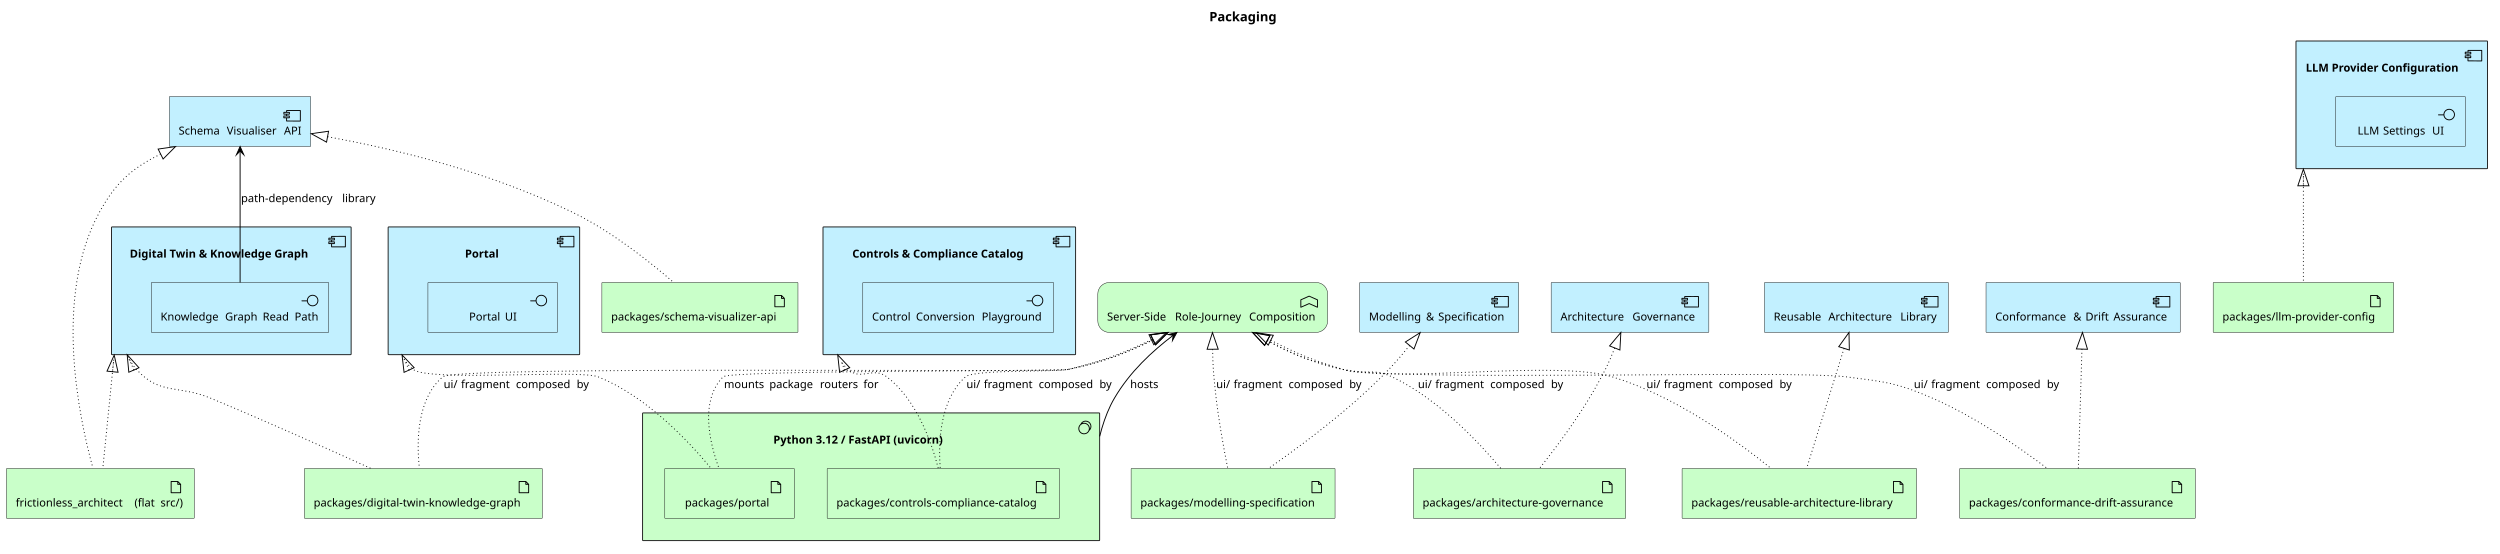
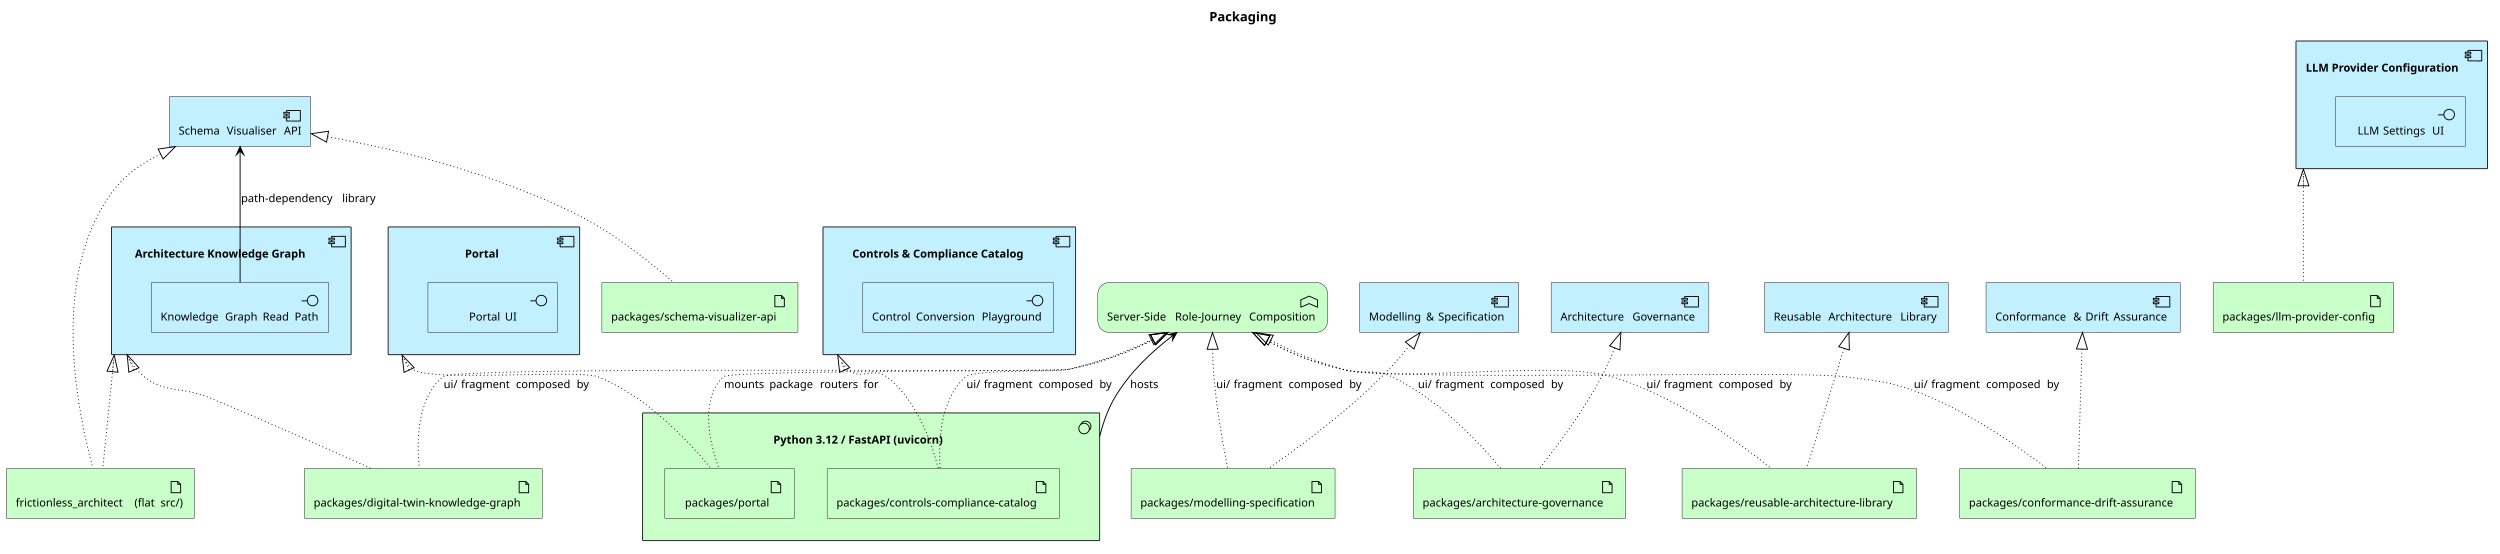
<svg xmlns="http://www.w3.org/2000/svg" version="1.1" data-diagram-type="DESCRIPTION" style="width:2702px;height:598px;background:#FFFFFF;" width="2702px" height="598px" viewBox="0 0 2702 598" zoomAndPan="magnify" preserveAspectRatio="none" contentStyleType="text/css">
  <defs />
  <g font-family="sans-serif" lengthAdjust="spacing">
    <g class="title" data-source-line="3">
      <text x="1306.963" y="22.995" fill="#000" font-size="14" textLength="81.573" font-weight="700">Packaging</text>
    </g>
    <g class="cluster" data-qualified-name="e_ide4bef3733af65a" id="ent0001" data-source-line="167">
      <rect x="889.5" y="245.297" width="273" height="138" fill="#C2F0FF" style="stroke:#181818;stroke-width:1;" rx="0.5" ry="0.5" />
      <path d="M1156.26,254.936 L1141.434,254.983 A0.5,0.5 0 0 0 1140.934,255.483 L1140.934,256.92 L1138.446,256.901 A0.5,0.5 0 0 0 1137.942,257.401 L1137.942,259.336 A0.5,0.5 0 0 0 1138.442,259.836 L1140.922,259.836 L1140.899,260.879 L1138.399,260.859 A0.5,0.5 0 0 0 1137.895,261.36 L1137.895,263.295 A0.5,0.5 0 0 0 1138.395,263.795 L1140.887,263.795 L1140.887,266.797 A0.5,0.5 0 0 0 1141.388,267.297 L1156.261,267.344 A0.5,0.5 0 0 0 1156.762,266.844 L1156.762,255.436 A0.5,0.5 0 0 0 1156.261,254.936 M1155.762,255.938 L1155.762,266.342 L1141.887,266.299 L1141.887,263.795 L1144.381,263.795 A0.5,0.5 0 0 0 1144.881,263.295 L1144.881,261.407 A0.5,0.5 0 0 0 1144.385,260.907 L1141.899,260.887 L1141.922,259.836 L1144.428,259.836 A0.5,0.5 0 0 0 1144.928,259.336 L1144.928,257.447 A0.5,0.5 0 0 0 1144.432,256.948 L1141.934,256.928 L1141.934,255.981 M1138.942,257.905 L1143.928,257.943 L1143.928,258.836 L1138.942,258.836 M1138.895,261.864 L1143.881,261.903 L1143.881,262.795 L1138.895,262.795" fill="#000" />
      <text x="921.152" y="278.436" fill="#000" font-size="12" textLength="209.695" font-weight="700" font-family="Verdana">Controls &amp; Compliance Catalog</text>
    </g>
    <g class="cluster" data-qualified-name="e_id3da203d482f955" id="ent0004" data-source-line="167">
      <rect x="120.5" y="245.297" width="259" height="138" fill="#C2F0FF" style="stroke:#181818;stroke-width:1;" rx="0.5" ry="0.5" />
      <path d="M373.26,254.936 L358.434,254.983 A0.5,0.5 0 0 0 357.934,255.483 L357.934,256.92 L355.446,256.901 A0.5,0.5 0 0 0 354.942,257.401 L354.942,259.336 A0.5,0.5 0 0 0 355.442,259.836 L357.922,259.836 L357.899,260.879 L355.399,260.859 A0.5,0.5 0 0 0 354.895,261.36 L354.895,263.295 A0.5,0.5 0 0 0 355.395,263.795 L357.887,263.795 L357.887,266.797 A0.5,0.5 0 0 0 358.388,267.297 L373.261,267.344 A0.5,0.5 0 0 0 373.762,266.844 L373.762,255.436 A0.5,0.5 0 0 0 373.261,254.936 M372.762,255.938 L372.762,266.342 L358.887,266.299 L358.887,263.795 L361.381,263.795 A0.5,0.5 0 0 0 361.881,263.295 L361.881,261.407 A0.5,0.5 0 0 0 361.385,260.907 L358.899,260.887 L358.922,259.836 L361.428,259.836 A0.5,0.5 0 0 0 361.928,259.336 L361.928,257.447 A0.5,0.5 0 0 0 361.432,256.948 L358.934,256.928 L358.934,255.981 M355.942,257.905 L360.928,257.943 L360.928,258.836 L355.942,258.836 M355.895,261.864 L360.881,261.903 L360.881,262.795 L355.895,262.795" fill="#000" />
-       <text x="140.216" y="278.436" fill="#000" font-size="12" textLength="219.568" font-weight="700" font-family="Verdana">Digital Twin &amp; Knowledge Graph</text>
+       <text x="145.803" y="278.436" fill="#000" font-size="12" textLength="208.395" font-weight="700" font-family="Verdana">Architecture Knowledge Graph</text>
    </g>
    <g class="cluster" data-qualified-name="e_id305eddd7c8dc55" id="ent0010" data-source-line="167">
      <rect x="2481.5" y="44.297" width="207" height="138" fill="#C2F0FF" style="stroke:#181818;stroke-width:1;" rx="0.5" ry="0.5" />
      <path d="M2682.26,53.936 L2667.434,53.983 A0.5,0.5 0 0 0 2666.934,54.483 L2666.934,55.92 L2664.446,55.901 A0.5,0.5 0 0 0 2663.942,56.401 L2663.942,58.336 A0.5,0.5 0 0 0 2664.442,58.836 L2666.922,58.836 L2666.899,59.879 L2664.399,59.859 A0.5,0.5 0 0 0 2663.895,60.36 L2663.895,62.295 A0.5,0.5 0 0 0 2664.395,62.795 L2666.887,62.795 L2666.887,65.797 A0.5,0.5 0 0 0 2667.388,66.297 L2682.261,66.344 A0.5,0.5 0 0 0 2682.762,65.844 L2682.762,54.436 A0.5,0.5 0 0 0 2682.261,53.936 M2681.762,54.938 L2681.762,65.342 L2667.887,65.299 L2667.887,62.795 L2670.381,62.795 A0.5,0.5 0 0 0 2670.881,62.295 L2670.881,60.407 A0.5,0.5 0 0 0 2670.385,59.907 L2667.899,59.887 L2667.922,58.836 L2670.428,58.836 A0.5,0.5 0 0 0 2670.928,58.336 L2670.928,56.447 A0.5,0.5 0 0 0 2670.432,55.948 L2667.934,55.928 L2667.934,54.981 M2664.942,56.905 L2669.928,56.943 L2669.928,57.836 L2664.942,57.836 M2664.895,60.864 L2669.881,60.903 L2669.881,61.795 L2664.895,61.795" fill="#000" />
      <text x="2492.079" y="77.436" fill="#000" font-size="12" textLength="185.842" font-weight="700" font-family="Verdana">LLM Provider Configuration</text>
    </g>
    <g class="cluster" data-qualified-name="e_id6c2233bb09755d" id="ent0012" data-source-line="167">
      <rect x="419.5" y="245.297" width="207" height="138" fill="#C2F0FF" style="stroke:#181818;stroke-width:1;" rx="0.5" ry="0.5" />
      <path d="M620.26,254.936 L605.434,254.983 A0.5,0.5 0 0 0 604.934,255.483 L604.934,256.92 L602.446,256.901 A0.5,0.5 0 0 0 601.942,257.401 L601.942,259.336 A0.5,0.5 0 0 0 602.442,259.836 L604.922,259.836 L604.899,260.879 L602.399,260.859 A0.5,0.5 0 0 0 601.895,261.36 L601.895,263.295 A0.5,0.5 0 0 0 602.395,263.795 L604.887,263.795 L604.887,266.797 A0.5,0.5 0 0 0 605.388,267.297 L620.261,267.344 A0.5,0.5 0 0 0 620.762,266.844 L620.762,255.436 A0.5,0.5 0 0 0 620.261,254.936 M619.762,255.938 L619.762,266.342 L605.887,266.299 L605.887,263.795 L608.381,263.795 A0.5,0.5 0 0 0 608.881,263.295 L608.881,261.407 A0.5,0.5 0 0 0 608.385,260.907 L605.899,260.887 L605.922,259.836 L608.428,259.836 A0.5,0.5 0 0 0 608.928,259.336 L608.928,257.447 A0.5,0.5 0 0 0 608.432,256.948 L605.934,256.928 L605.934,255.981 M602.942,257.905 L607.928,257.943 L607.928,258.836 L602.942,258.836 M602.895,261.864 L607.881,261.903 L607.881,262.795 L602.895,262.795" fill="#000" />
      <text x="502.548" y="278.436" fill="#000" font-size="12" textLength="40.904" font-weight="700" font-family="Verdana">Portal</text>
    </g>
    <g class="cluster" data-qualified-name="e_ida1d9ee28fe8258" id="ent0022" data-source-line="210">
      <rect x="694.5" y="446.297" width="494" height="138" fill="#C9FFC9" style="stroke:#181818;stroke-width:1;" rx="0.5" ry="0.5" />
      <path d="M1173.49,454.647 C1170.965,454.609 1168.671,456.106 1167.684,458.418 C1166.31,459.574 1165.444,461.313 1165.467,463.245 C1165.508,466.664 1168.32,469.416 1171.74,469.381 C1174.272,469.355 1176.44,467.808 1177.382,465.618 A0.5,0.5 0 0 0 1177.394,465.608 C1179.376,463.94 1180.115,461.212 1179.246,458.772 C1178.377,456.332 1176.08,454.686 1173.49,454.647 M1173.475,455.647 C1175.65,455.68 1177.573,457.058 1178.303,459.108 C1178.833,460.597 1178.652,462.209 1177.875,463.517 C1177.882,463.385 1177.886,463.252 1177.884,463.118 C1177.855,459.698 1175.052,456.938 1171.632,456.961 A0.5,0.5 0 0 0 1171.613,456.969 A0.5,0.5 0 0 0 1171.591,456.961 C1170.877,456.971 1170.192,457.102 1169.555,457.334 C1170.541,456.259 1171.956,455.624 1173.474,455.647 M1171.623,457.954 A0.5,0.5 0 0 0 1171.641,457.962 C1174.52,457.942 1176.86,460.248 1176.885,463.128 C1176.909,466.007 1174.608,468.352 1171.728,468.382 C1168.849,468.411 1166.501,466.113 1166.467,463.233 C1166.448,461.645 1167.137,460.217 1168.242,459.249 A0.5,0.5 0 0 0 1168.507,459.031 C1169.366,458.374 1170.438,457.978 1171.605,457.962 A0.5,0.5 0 0 0 1171.623,457.954" fill="#000" />
      <text x="835.814" y="479.436" fill="#000" font-size="12" textLength="211.371" font-weight="700" font-family="Verdana">Python 3.12 / FastAPI (uvicorn)</text>
    </g>
    <g class="entity" data-qualified-name="e_ide4bef3733af65a.e_id8b35221248445f" id="ent0002" data-source-line="173">
      <rect x="932.5" y="305.297" width="206.293" height="53.969" fill="#C2F0FF" style="stroke:#181818;stroke-width:0.5;" rx="0.5" ry="0.5" />
      <path d="M1121.288,318.627 C1117.95,318.672 1115.254,321.359 1115.166,324.668 L1109.794,324.668 A0.5,0.5 0 0 0 1109.294,325.168 A0.5,0.5 0 0 0 1109.794,325.668 L1115.22,325.668 C1115.631,328.727 1118.273,331.079 1121.436,331.047 C1124.856,331.012 1127.612,328.203 1127.583,324.783 C1127.553,321.364 1124.75,318.604 1121.331,318.627 A0.5,0.5 0 0 0 1121.319,318.638 A0.5,0.5 0 0 0 1121.288,318.627 M1121.311,319.617 A0.5,0.5 0 0 0 1121.337,319.627 C1124.216,319.607 1126.558,321.913 1126.583,324.793 C1126.607,327.673 1124.306,330.018 1121.426,330.047 C1118.547,330.076 1116.197,327.778 1116.163,324.899 C1116.128,322.019 1118.422,319.666 1121.301,319.627 A0.5,0.5 0 0 0 1121.311,319.617" fill="#000" />
      <text x="942.5" y="346.436" fill="#000" font-size="12" textLength="43.641" font-family="Verdana">Control</text>
      <text x="986.141" y="346.436" fill="#000" font-size="12" font-family="Verdana"> </text>
      <text x="989.955" y="346.436" fill="#000" font-size="12" textLength="67.277" font-family="Verdana">Conversion</text>
      <text x="1057.232" y="346.436" fill="#000" font-size="12" font-family="Verdana"> </text>
      <text x="1061.047" y="346.436" fill="#000" font-size="12" textLength="67.746" font-family="Verdana">Playground</text>
    </g>
    <g class="entity" data-qualified-name="e_id3da203d482f955.e_id0c9a1a2f155254" id="ent0005" data-source-line="173">
      <rect x="163.5" y="305.297" width="191.809" height="53.969" fill="#C2F0FF" style="stroke:#181818;stroke-width:0.5;" rx="0.5" ry="0.5" />
      <path d="M337.804,318.627 C334.465,318.672 331.77,321.359 331.682,324.668 L326.309,324.668 A0.5,0.5 0 0 0 325.809,325.168 A0.5,0.5 0 0 0 326.309,325.668 L331.736,325.668 C332.147,328.727 334.789,331.079 337.952,331.047 C341.371,331.012 344.127,328.203 344.098,324.783 C344.069,321.364 341.266,318.604 337.846,318.627 A0.5,0.5 0 0 0 337.835,318.638 A0.5,0.5 0 0 0 337.804,318.627 M337.827,319.617 A0.5,0.5 0 0 0 337.852,319.627 C340.732,319.607 343.074,321.913 343.098,324.793 C343.123,327.673 340.822,330.018 337.942,330.047 C335.062,330.076 332.713,327.778 332.678,324.899 C332.644,322.019 334.937,319.666 337.817,319.627 A0.5,0.5 0 0 0 337.827,319.617" fill="#000" />
      <text x="173.5" y="346.436" fill="#000" font-size="12" textLength="65.965" font-family="Verdana">Knowledge</text>
      <text x="239.465" y="346.436" fill="#000" font-size="12" font-family="Verdana"> </text>
      <text x="243.279" y="346.436" fill="#000" font-size="12" textLength="36.809" font-family="Verdana">Graph</text>
      <text x="280.088" y="346.436" fill="#000" font-size="12" font-family="Verdana"> </text>
      <text x="283.902" y="346.436" fill="#000" font-size="12" textLength="30.691" font-family="Verdana">Read</text>
      <text x="314.594" y="346.436" fill="#000" font-size="12" font-family="Verdana"> </text>
      <text x="318.408" y="346.436" fill="#000" font-size="12" textLength="26.9" font-family="Verdana">Path</text>
    </g>
    <g class="entity" data-qualified-name="e_id305eddd7c8dc55.e_idcefe9c2a8ca45f" id="ent0011" data-source-line="173">
      <rect x="2524.5" y="104.297" width="140" height="53.969" fill="#C2F0FF" style="stroke:#181818;stroke-width:0.5;" rx="0.5" ry="0.5" />
      <path d="M2646.995,117.627 C2643.657,117.672 2640.961,120.359 2640.873,123.668 L2635.501,123.668 A0.5,0.5 0 0 0 2635.001,124.168 A0.5,0.5 0 0 0 2635.501,124.668 L2640.927,124.668 C2641.338,127.727 2643.981,130.079 2647.143,130.047 C2650.563,130.012 2653.319,127.203 2653.29,123.783 C2653.261,120.364 2650.457,117.604 2647.038,117.627 A0.5,0.5 0 0 0 2647.026,117.638 A0.5,0.5 0 0 0 2646.995,117.627 M2647.018,118.617 A0.5,0.5 0 0 0 2647.044,118.627 C2649.923,118.607 2652.265,120.913 2652.29,123.793 C2652.314,126.673 2650.013,129.018 2647.133,129.047 C2644.254,129.076 2641.904,126.778 2641.87,123.899 C2641.835,121.019 2644.129,118.666 2647.008,118.627 A0.5,0.5 0 0 0 2647.018,118.617" fill="#000" />
      <text x="2548.053" y="145.436" fill="#000" font-size="12" textLength="23.725" font-family="Verdana">LLM</text>
      <text x="2571.777" y="145.436" fill="#000" font-size="12" font-family="Verdana"> </text>
      <text x="2575.592" y="145.436" fill="#000" font-size="12" textLength="49.219" font-family="Verdana">Settings</text>
      <text x="2624.811" y="145.436" fill="#000" font-size="12" font-family="Verdana"> </text>
      <text x="2628.625" y="145.436" fill="#000" font-size="12" textLength="12.322" font-family="Verdana">UI</text>
    </g>
    <g class="entity" data-qualified-name="e_id6c2233bb09755d.e_iddb64491a22875a" id="ent0013" data-source-line="173">
      <rect x="462.5" y="305.297" width="140" height="53.969" fill="#C2F0FF" style="stroke:#181818;stroke-width:0.5;" rx="0.5" ry="0.5" />
      <path d="M584.995,318.627 C581.657,318.672 578.961,321.359 578.873,324.668 L573.501,324.668 A0.5,0.5 0 0 0 573.001,325.168 A0.5,0.5 0 0 0 573.501,325.668 L578.927,325.668 C579.338,328.727 581.981,331.079 585.143,331.047 C588.563,331.012 591.319,328.203 591.29,324.783 C591.261,321.364 588.457,318.604 585.038,318.627 A0.5,0.5 0 0 0 585.026,318.638 A0.5,0.5 0 0 0 584.995,318.627 M585.018,319.617 A0.5,0.5 0 0 0 585.044,319.627 C587.923,319.607 590.265,321.913 590.29,324.793 C590.314,327.673 588.013,330.018 585.133,330.047 C582.254,330.076 579.904,327.778 579.87,324.899 C579.835,322.019 582.129,319.666 585.008,319.627 A0.5,0.5 0 0 0 585.018,319.617" fill="#000" />
      <text x="506.979" y="346.436" fill="#000" font-size="12" textLength="34.904" font-family="Verdana">Portal</text>
      <text x="541.884" y="346.436" fill="#000" font-size="12" font-family="Verdana"> </text>
      <text x="545.698" y="346.436" fill="#000" font-size="12" textLength="12.322" font-family="Verdana">UI</text>
    </g>
    <g class="entity" data-qualified-name="e_ida1d9ee28fe8258.e_idfcb391a9833b5b" id="ent0023" data-source-line="247">
      <rect x="894" y="506.297" width="251.094" height="53.969" fill="#C9FFC9" style="stroke:#181818;stroke-width:0.5;" rx="0.5" ry="0.5" />
      <path d="M1120.124,519.847 A0.5,0.5 0 0 0 1119.624,520.347 L1119.624,532.556 A0.5,0.5 0 0 0 1120.124,533.056 L1130.372,533.056 A0.5,0.5 0 0 0 1130.871,532.556 L1130.871,523.429 A0.5,0.5 0 0 0 1130.725,523.076 L1127.645,519.994 A0.5,0.5 0 0 0 1127.518,519.968 A0.5,0.5 0 0 0 1127.225,519.847 M1120.623,520.847 L1126.792,520.847 L1126.792,523.496 A0.5,0.5 0 0 0 1127.291,523.995 L1129.871,523.995 L1129.871,532.056 L1120.623,532.056 M1127.791,521.62 L1129.164,522.996 L1127.791,522.996" fill="#000" />
      <text x="904" y="547.436" fill="#000" font-size="12" textLength="231.094" font-family="Verdana">packages/controls-compliance-catalog</text>
    </g>
    <g class="entity" data-qualified-name="e_ida1d9ee28fe8258.e_id16c8e0db81fa5f" id="ent0024" data-source-line="247">
      <rect x="718.5" y="506.297" width="140" height="53.969" fill="#C9FFC9" style="stroke:#181818;stroke-width:0.5;" rx="0.5" ry="0.5" />
      <path d="M833.53,519.847 A0.5,0.5 0 0 0 833.03,520.347 L833.03,532.556 A0.5,0.5 0 0 0 833.53,533.056 L843.778,533.056 A0.5,0.5 0 0 0 844.278,532.556 L844.278,523.429 A0.5,0.5 0 0 0 844.131,523.076 L841.052,519.994 A0.5,0.5 0 0 0 840.924,519.968 A0.5,0.5 0 0 0 840.631,519.847 M834.03,520.847 L840.198,520.847 L840.198,523.496 A0.5,0.5 0 0 0 840.698,523.995 L843.278,523.995 L843.278,532.056 L834.03,532.056 M841.198,521.62 L842.571,522.996 L841.198,522.996" fill="#000" />
      <text x="740.274" y="547.436" fill="#000" font-size="12" textLength="96.451" font-family="Verdana">packages/portal</text>
    </g>
    <g class="entity" data-qualified-name="e_id3b0beba52b5a5c" id="ent0003" data-source-line="167">
      <rect x="1907" y="305.297" width="198.846" height="53.969" fill="#C2F0FF" style="stroke:#181818;stroke-width:0.5;" rx="0.5" ry="0.5" />
      <path d="M2094.606,319.936 L2079.78,319.983 A0.5,0.5 0 0 0 2079.28,320.483 L2079.28,321.92 L2076.792,321.901 A0.5,0.5 0 0 0 2076.287,322.401 L2076.287,324.336 A0.5,0.5 0 0 0 2076.788,324.836 L2079.268,324.836 L2079.244,325.879 L2076.745,325.859 A0.5,0.5 0 0 0 2076.241,326.36 L2076.241,328.295 A0.5,0.5 0 0 0 2076.741,328.795 L2079.233,328.795 L2079.233,331.797 A0.5,0.5 0 0 0 2079.733,332.297 L2094.606,332.344 A0.5,0.5 0 0 0 2095.108,331.844 L2095.108,320.436 A0.5,0.5 0 0 0 2094.606,319.936 M2094.108,320.938 L2094.108,331.342 L2080.233,331.299 L2080.233,328.795 L2082.727,328.795 A0.5,0.5 0 0 0 2083.227,328.295 L2083.227,326.407 A0.5,0.5 0 0 0 2082.731,325.907 L2080.244,325.887 L2080.268,324.836 L2082.773,324.836 A0.5,0.5 0 0 0 2083.274,324.336 L2083.274,322.447 A0.5,0.5 0 0 0 2082.778,321.948 L2080.28,321.928 L2080.28,320.981 M2077.288,322.905 L2082.274,322.943 L2082.274,323.836 L2077.288,323.836 M2077.241,326.864 L2082.227,326.903 L2082.227,327.795 L2077.241,327.795" fill="#000" />
      <text x="1917" y="346.436" fill="#000" font-size="12" textLength="55.266" font-family="Verdana">Reusable</text>
      <text x="1972.266" y="346.436" fill="#000" font-size="12" font-family="Verdana"> </text>
      <text x="1976.08" y="346.436" fill="#000" font-size="12" textLength="73.992" font-family="Verdana">Architecture</text>
      <text x="2050.072" y="346.436" fill="#000" font-size="12" font-family="Verdana"> </text>
      <text x="2053.887" y="346.436" fill="#000" font-size="12" textLength="41.959" font-family="Verdana">Library</text>
    </g>
    <g class="entity" data-qualified-name="e_id0d5bd02b5ffe5e" id="ent0006" data-source-line="167">
      <rect x="1676.5" y="305.297" width="170.41" height="53.969" fill="#C2F0FF" style="stroke:#181818;stroke-width:0.5;" rx="0.5" ry="0.5" />
      <path d="M1835.67,319.936 L1820.844,319.983 A0.5,0.5 0 0 0 1820.344,320.483 L1820.344,321.92 L1817.856,321.901 A0.5,0.5 0 0 0 1817.352,322.401 L1817.352,324.336 A0.5,0.5 0 0 0 1817.852,324.836 L1820.333,324.836 L1820.309,325.879 L1817.809,325.859 A0.5,0.5 0 0 0 1817.305,326.36 L1817.305,328.295 A0.5,0.5 0 0 0 1817.805,328.795 L1820.297,328.795 L1820.297,331.797 A0.5,0.5 0 0 0 1820.798,332.297 L1835.671,332.344 A0.5,0.5 0 0 0 1836.173,331.844 L1836.173,320.436 A0.5,0.5 0 0 0 1835.671,319.936 M1835.172,320.938 L1835.172,331.342 L1821.297,331.299 L1821.297,328.795 L1823.791,328.795 A0.5,0.5 0 0 0 1824.291,328.295 L1824.291,326.407 A0.5,0.5 0 0 0 1823.795,325.907 L1821.309,325.887 L1821.333,324.836 L1823.838,324.836 A0.5,0.5 0 0 0 1824.338,324.336 L1824.338,322.447 A0.5,0.5 0 0 0 1823.842,321.948 L1821.344,321.928 L1821.344,320.981 M1818.352,322.905 L1823.338,322.943 L1823.338,323.836 L1818.352,323.836 M1818.305,326.864 L1823.291,326.903 L1823.291,327.795 L1818.305,327.795" fill="#000" />
      <text x="1686.5" y="346.436" fill="#000" font-size="12" textLength="73.992" font-family="Verdana">Architecture</text>
      <text x="1760.492" y="346.436" fill="#000" font-size="12" font-family="Verdana"> </text>
      <text x="1764.307" y="346.436" fill="#000" font-size="12" textLength="72.604" font-family="Verdana">Governance</text>
    </g>
    <g class="entity" data-qualified-name="e_id492c882252a953" id="ent0007" data-source-line="167">
      <rect x="2146.5" y="305.297" width="209.885" height="53.969" fill="#C2F0FF" style="stroke:#181818;stroke-width:0.5;" rx="0.5" ry="0.5" />
      <path d="M2345.145,319.936 L2330.319,319.983 A0.5,0.5 0 0 0 2329.819,320.483 L2329.819,321.92 L2327.331,321.901 A0.5,0.5 0 0 0 2326.826,322.401 L2326.826,324.336 A0.5,0.5 0 0 0 2327.327,324.836 L2329.807,324.836 L2329.783,325.879 L2327.284,325.859 A0.5,0.5 0 0 0 2326.78,326.36 L2326.78,328.295 A0.5,0.5 0 0 0 2327.28,328.795 L2329.772,328.795 L2329.772,331.797 A0.5,0.5 0 0 0 2330.272,332.297 L2345.145,332.344 A0.5,0.5 0 0 0 2345.647,331.844 L2345.647,320.436 A0.5,0.5 0 0 0 2345.145,319.936 M2344.647,320.938 L2344.647,331.342 L2330.772,331.299 L2330.772,328.795 L2333.266,328.795 A0.5,0.5 0 0 0 2333.766,328.295 L2333.766,326.407 A0.5,0.5 0 0 0 2333.27,325.907 L2330.783,325.887 L2330.807,324.836 L2333.313,324.836 A0.5,0.5 0 0 0 2333.813,324.336 L2333.813,322.447 A0.5,0.5 0 0 0 2333.317,321.948 L2330.819,321.928 L2330.819,320.981 M2327.827,322.905 L2332.813,322.943 L2332.813,323.836 L2327.827,323.836 M2327.78,326.864 L2332.766,326.903 L2332.766,327.795 L2327.78,327.795" fill="#000" />
      <text x="2156.5" y="346.436" fill="#000" font-size="12" textLength="80.455" font-family="Verdana">Conformance</text>
      <text x="2236.955" y="346.436" fill="#000" font-size="12" font-family="Verdana"> </text>
      <text x="2240.77" y="346.436" fill="#000" font-size="12" font-family="Verdana">&amp;</text>
      <text x="2250.127" y="346.436" fill="#000" font-size="12" font-family="Verdana"> </text>
      <text x="2253.941" y="346.436" fill="#000" font-size="12" textLength="26.438" font-family="Verdana">Drift</text>
      <text x="2280.379" y="346.436" fill="#000" font-size="12" font-family="Verdana"> </text>
      <text x="2284.193" y="346.436" fill="#000" font-size="12" textLength="62.191" font-family="Verdana">Assurance</text>
    </g>
    <g class="entity" data-qualified-name="e_id82f04fecbdd85e" id="ent0008" data-source-line="167">
      <rect x="1469.5" y="305.297" width="171.951" height="53.969" fill="#C2F0FF" style="stroke:#181818;stroke-width:0.5;" rx="0.5" ry="0.5" />
      <path d="M1630.211,319.936 L1615.385,319.983 A0.5,0.5 0 0 0 1614.885,320.483 L1614.885,321.92 L1612.397,321.901 A0.5,0.5 0 0 0 1611.893,322.401 L1611.893,324.336 A0.5,0.5 0 0 0 1612.393,324.836 L1614.874,324.836 L1614.85,325.879 L1612.35,325.859 A0.5,0.5 0 0 0 1611.846,326.36 L1611.846,328.295 A0.5,0.5 0 0 0 1612.346,328.795 L1614.838,328.795 L1614.838,331.797 A0.5,0.5 0 0 0 1615.339,332.297 L1630.212,332.344 A0.5,0.5 0 0 0 1630.714,331.844 L1630.714,320.436 A0.5,0.5 0 0 0 1630.212,319.936 M1629.713,320.938 L1629.713,331.342 L1615.838,331.299 L1615.838,328.795 L1618.332,328.795 A0.5,0.5 0 0 0 1618.832,328.295 L1618.832,326.407 A0.5,0.5 0 0 0 1618.336,325.907 L1615.85,325.887 L1615.874,324.836 L1618.379,324.836 A0.5,0.5 0 0 0 1618.879,324.336 L1618.879,322.447 A0.5,0.5 0 0 0 1618.383,321.948 L1615.885,321.928 L1615.885,320.981 M1612.893,322.905 L1617.879,322.943 L1617.879,323.836 L1612.893,323.836 M1612.846,326.864 L1617.832,326.903 L1617.832,327.795 L1612.846,327.795" fill="#000" />
      <text x="1479.5" y="346.436" fill="#000" font-size="12" textLength="57.92" font-family="Verdana">Modelling</text>
      <text x="1537.42" y="346.436" fill="#000" font-size="12" font-family="Verdana"> </text>
      <text x="1541.234" y="346.436" fill="#000" font-size="12" font-family="Verdana">&amp;</text>
      <text x="1550.592" y="346.436" fill="#000" font-size="12" font-family="Verdana"> </text>
      <text x="1554.406" y="346.436" fill="#000" font-size="12" textLength="77.045" font-family="Verdana">Specification</text>
    </g>
    <g class="entity" data-qualified-name="e_idd18b3d46fade58" id="ent0009" data-source-line="167">
      <rect x="183" y="104.297" width="152.85" height="53.969" fill="#C2F0FF" style="stroke:#181818;stroke-width:0.5;" rx="0.5" ry="0.5" />
      <path d="M324.61,118.936 L309.784,118.983 A0.5,0.5 0 0 0 309.284,119.483 L309.284,120.92 L306.796,120.901 A0.5,0.5 0 0 0 306.291,121.401 L306.291,123.336 A0.5,0.5 0 0 0 306.792,123.836 L309.272,123.836 L309.248,124.879 L306.749,124.859 A0.5,0.5 0 0 0 306.245,125.36 L306.245,127.295 A0.5,0.5 0 0 0 306.745,127.795 L309.237,127.795 L309.237,130.797 A0.5,0.5 0 0 0 309.737,131.297 L324.61,131.344 A0.5,0.5 0 0 0 325.112,130.844 L325.112,119.436 A0.5,0.5 0 0 0 324.61,118.936 M324.111,119.938 L324.111,130.342 L310.236,130.299 L310.236,127.795 L312.731,127.795 A0.5,0.5 0 0 0 313.231,127.295 L313.231,125.407 A0.5,0.5 0 0 0 312.734,124.907 L310.248,124.887 L310.272,123.836 L312.777,123.836 A0.5,0.5 0 0 0 313.278,123.336 L313.278,121.447 A0.5,0.5 0 0 0 312.781,120.948 L310.283,120.928 L310.283,119.981 M307.291,121.905 L312.278,121.943 L312.278,122.836 L307.291,122.836 M307.244,125.864 L312.231,125.903 L312.231,126.795 L307.244,126.795" fill="#000" />
      <text x="193" y="145.436" fill="#000" font-size="12" textLength="48.246" font-family="Verdana">Schema</text>
      <text x="241.246" y="145.436" fill="#000" font-size="12" font-family="Verdana"> </text>
      <text x="245.061" y="145.436" fill="#000" font-size="12" textLength="57.99" font-family="Verdana">Visualiser</text>
      <text x="303.051" y="145.436" fill="#000" font-size="12" font-family="Verdana"> </text>
      <text x="306.865" y="145.436" fill="#000" font-size="12" textLength="18.984" font-family="Verdana">API</text>
    </g>
    <g class="entity" data-qualified-name="e_id9b247a70d9f258" id="ent0014" data-source-line="247">
      <rect x="7" y="506.297" width="202.947" height="53.969" fill="#C9FFC9" style="stroke:#181818;stroke-width:0.5;" rx="0.5" ry="0.5" />
      <path d="M184.977,519.847 A0.5,0.5 0 0 0 184.477,520.347 L184.477,532.556 A0.5,0.5 0 0 0 184.977,533.056 L195.225,533.056 A0.5,0.5 0 0 0 195.725,532.556 L195.725,523.429 A0.5,0.5 0 0 0 195.579,523.076 L192.499,519.994 A0.5,0.5 0 0 0 192.372,519.968 A0.5,0.5 0 0 0 192.079,519.847 M185.477,520.847 L191.645,520.847 L191.645,523.496 A0.5,0.5 0 0 0 192.145,523.995 L194.725,523.995 L194.725,532.056 L185.477,532.056 M192.645,521.62 L194.018,522.996 L192.645,522.996" fill="#000" />
      <text x="17" y="547.436" fill="#000" font-size="12" textLength="124.512" font-family="Verdana">frictionless_architect</text>
      <text x="141.512" y="547.436" fill="#000" font-size="12" font-family="Verdana"> </text>
      <text x="145.326" y="547.436" fill="#000" font-size="12" textLength="24.299" font-family="Verdana">(flat</text>
      <text x="169.625" y="547.436" fill="#000" font-size="12" font-family="Verdana"> </text>
      <text x="173.439" y="547.436" fill="#000" font-size="12" textLength="26.508" font-family="Verdana">src/)</text>
    </g>
    <g class="entity" data-qualified-name="e_id11f06faa9d2d5d" id="ent0015" data-source-line="247">
      <rect x="650.5" y="305.297" width="211.941" height="53.969" fill="#C9FFC9" style="stroke:#181818;stroke-width:0.5;" rx="0.5" ry="0.5" />
      <path d="M837.471,318.847 A0.5,0.5 0 0 0 836.971,319.347 L836.971,331.556 A0.5,0.5 0 0 0 837.471,332.056 L847.719,332.056 A0.5,0.5 0 0 0 848.219,331.556 L848.219,322.429 A0.5,0.5 0 0 0 848.073,322.076 L844.993,318.994 A0.5,0.5 0 0 0 844.866,318.968 A0.5,0.5 0 0 0 844.573,318.847 M837.971,319.847 L844.139,319.847 L844.139,322.496 A0.5,0.5 0 0 0 844.639,322.995 L847.219,322.995 L847.219,331.056 L837.971,331.056 M845.139,320.62 L846.512,321.996 L845.139,321.996" fill="#000" />
      <text x="660.5" y="346.436" fill="#000" font-size="12" textLength="191.941" font-family="Verdana">packages/schema-visualizer-api</text>
    </g>
    <g class="entity" data-qualified-name="e_id69891242354858" id="ent0016" data-source-line="247">
      <rect x="329" y="506.297" width="257.082" height="53.969" fill="#C9FFC9" style="stroke:#181818;stroke-width:0.5;" rx="0.5" ry="0.5" />
      <path d="M561.112,519.847 A0.5,0.5 0 0 0 560.612,520.347 L560.612,532.556 A0.5,0.5 0 0 0 561.112,533.056 L571.36,533.056 A0.5,0.5 0 0 0 571.86,532.556 L571.86,523.429 A0.5,0.5 0 0 0 571.713,523.076 L568.634,519.994 A0.5,0.5 0 0 0 568.506,519.968 A0.5,0.5 0 0 0 568.213,519.847 M561.612,520.847 L567.78,520.847 L567.78,523.496 A0.5,0.5 0 0 0 568.28,523.995 L570.86,523.995 L570.86,532.056 L561.612,532.056 M568.78,521.62 L570.153,522.996 L568.78,522.996" fill="#000" />
      <text x="339" y="547.436" fill="#000" font-size="12" textLength="237.082" font-family="Verdana">packages/digital-twin-knowledge-graph</text>
    </g>
    <g class="entity" data-qualified-name="e_id3ac7123fc98d52" id="ent0017" data-source-line="247">
      <rect x="1818" y="506.297" width="253.432" height="53.969" fill="#C9FFC9" style="stroke:#181818;stroke-width:0.5;" rx="0.5" ry="0.5" />
      <path d="M2046.462,519.847 A0.5,0.5 0 0 0 2045.961,520.347 L2045.961,532.556 A0.5,0.5 0 0 0 2046.462,533.056 L2056.71,533.056 A0.5,0.5 0 0 0 2057.209,532.556 L2057.209,523.429 A0.5,0.5 0 0 0 2057.063,523.076 L2053.983,519.994 A0.5,0.5 0 0 0 2053.856,519.968 A0.5,0.5 0 0 0 2053.563,519.847 M2046.961,520.847 L2053.129,520.847 L2053.129,523.496 A0.5,0.5 0 0 0 2053.629,523.995 L2056.209,523.995 L2056.209,532.056 L2046.961,532.056 M2054.129,521.62 L2055.502,522.996 L2054.129,522.996" fill="#000" />
      <text x="1828" y="547.436" fill="#000" font-size="12" textLength="233.432" font-family="Verdana">packages/reusable-architecture-library</text>
    </g>
    <g class="entity" data-qualified-name="e_id880eb98a22b15c" id="ent0018" data-source-line="247">
      <rect x="1527.5" y="506.297" width="229.555" height="53.969" fill="#C9FFC9" style="stroke:#181818;stroke-width:0.5;" rx="0.5" ry="0.5" />
      <path d="M1732.085,519.847 A0.5,0.5 0 0 0 1731.584,520.347 L1731.584,532.556 A0.5,0.5 0 0 0 1732.085,533.056 L1742.333,533.056 A0.5,0.5 0 0 0 1742.832,532.556 L1742.832,523.429 A0.5,0.5 0 0 0 1742.686,523.076 L1739.606,519.994 A0.5,0.5 0 0 0 1739.479,519.968 A0.5,0.5 0 0 0 1739.186,519.847 M1732.584,520.847 L1738.752,520.847 L1738.752,523.496 A0.5,0.5 0 0 0 1739.252,523.995 L1741.832,523.995 L1741.832,532.056 L1732.584,532.056 M1739.752,521.62 L1741.125,522.996 L1739.752,522.996" fill="#000" />
      <text x="1537.5" y="547.436" fill="#000" font-size="12" textLength="209.555" font-family="Verdana">packages/architecture-governance</text>
    </g>
    <g class="entity" data-qualified-name="e_idb422fae52e4652" id="ent0019" data-source-line="247">
      <rect x="2118" y="506.297" width="254.65" height="53.969" fill="#C9FFC9" style="stroke:#181818;stroke-width:0.5;" rx="0.5" ry="0.5" />
      <path d="M2347.68,519.847 A0.5,0.5 0 0 0 2347.18,520.347 L2347.18,532.556 A0.5,0.5 0 0 0 2347.68,533.056 L2357.928,533.056 A0.5,0.5 0 0 0 2358.428,532.556 L2358.428,523.429 A0.5,0.5 0 0 0 2358.282,523.076 L2355.202,519.994 A0.5,0.5 0 0 0 2355.075,519.968 A0.5,0.5 0 0 0 2354.782,519.847 M2348.18,520.847 L2354.348,520.847 L2354.348,523.496 A0.5,0.5 0 0 0 2354.848,523.995 L2357.428,523.995 L2357.428,532.056 L2348.18,532.056 M2355.348,521.62 L2356.721,522.996 L2355.348,522.996" fill="#000" />
      <text x="2128" y="547.436" fill="#000" font-size="12" textLength="234.65" font-family="Verdana">packages/conformance-drift-assurance</text>
    </g>
    <g class="entity" data-qualified-name="e_id42d611ba8e6759" id="ent0020" data-source-line="247">
      <rect x="1222.5" y="506.297" width="220.432" height="53.969" fill="#C9FFC9" style="stroke:#181818;stroke-width:0.5;" rx="0.5" ry="0.5" />
      <path d="M1417.962,519.847 A0.5,0.5 0 0 0 1417.461,520.347 L1417.461,532.556 A0.5,0.5 0 0 0 1417.962,533.056 L1428.21,533.056 A0.5,0.5 0 0 0 1428.709,532.556 L1428.709,523.429 A0.5,0.5 0 0 0 1428.563,523.076 L1425.483,519.994 A0.5,0.5 0 0 0 1425.356,519.968 A0.5,0.5 0 0 0 1425.063,519.847 M1418.461,520.847 L1424.629,520.847 L1424.629,523.496 A0.5,0.5 0 0 0 1425.129,523.995 L1427.709,523.995 L1427.709,532.056 L1418.461,532.056 M1425.629,521.62 L1427.002,522.996 L1425.629,522.996" fill="#000" />
      <text x="1232.5" y="547.436" fill="#000" font-size="12" textLength="200.432" font-family="Verdana">packages/modelling-specification</text>
    </g>
    <g class="entity" data-qualified-name="e_id2b059f9c51b053" id="ent0021" data-source-line="247">
      <rect x="2392" y="305.297" width="195.166" height="53.969" fill="#C9FFC9" style="stroke:#181818;stroke-width:0.5;" rx="0.5" ry="0.5" />
      <path d="M2562.196,318.847 A0.5,0.5 0 0 0 2561.696,319.347 L2561.696,331.556 A0.5,0.5 0 0 0 2562.196,332.056 L2572.444,332.056 A0.5,0.5 0 0 0 2572.944,331.556 L2572.944,322.429 A0.5,0.5 0 0 0 2572.797,322.076 L2569.718,318.994 A0.5,0.5 0 0 0 2569.59,318.968 A0.5,0.5 0 0 0 2569.297,318.847 M2562.696,319.847 L2568.864,319.847 L2568.864,322.496 A0.5,0.5 0 0 0 2569.364,322.995 L2571.944,322.995 L2571.944,331.056 L2562.696,331.056 M2569.864,320.62 L2571.237,321.996 L2569.864,321.996" fill="#000" />
      <text x="2402" y="346.436" fill="#000" font-size="12" textLength="175.166" font-family="Verdana">packages/llm-provider-config</text>
    </g>
    <g class="entity" data-qualified-name="e_id6603be277fb85c" id="ent0025" data-source-line="225">
      <rect x="1186.5" y="305.297" width="248.439" height="53.969" fill="#C9FFC9" style="stroke:#181818;stroke-width:0.5;" rx="12.5" ry="12.5" />
      <path d="M1414.698,319.617 L1405.736,323.586 A0.5,0.5 0 0 0 1405.439,324.043 L1405.439,332.08 A0.5,0.5 0 0 0 1406.14,332.537 L1414.935,328.658 L1423.728,332.537 A0.5,0.5 0 0 0 1424.431,332.08 L1424.431,324.076 A0.5,0.5 0 0 0 1424.132,323.619 L1415.105,319.617 A0.5,0.5 0 0 0 1414.698,319.617 M1414.902,320.621 L1423.431,324.4 L1423.431,331.314 L1415.136,327.654 A0.5,0.5 0 0 0 1414.732,327.654 L1406.439,331.314 L1406.439,324.369" fill="#000" />
      <text x="1196.5" y="346.436" fill="#000" font-size="12" textLength="69.633" font-family="Verdana">Server-Side</text>
      <text x="1266.133" y="346.436" fill="#000" font-size="12" font-family="Verdana"> </text>
      <text x="1269.947" y="346.436" fill="#000" font-size="12" textLength="76.236" font-family="Verdana">Role-Journey</text>
      <text x="1346.184" y="346.436" fill="#000" font-size="12" font-family="Verdana"> </text>
      <text x="1349.998" y="346.436" fill="#000" font-size="12" textLength="74.941" font-family="Verdana">Composition</text>
    </g>
    <g class="link" data-entity-1="ent0009" data-entity-2="ent0005" id="lnk27" data-source-line="349" data-link-type="dependency">
      <path d="M259.5,163.317 C259.5,201.447 259.5,267.137 259.5,305.277" style="stroke:#000;stroke-width:1;" fill="none" id="e_idd18b3d46fade58-backto-e_id0c9a1a2f155254" />
      <polygon points="259.5,158.317,255.5,167.317,259.5,163.317,263.5,167.317,259.5,158.317" fill="#000" style="stroke:#000;stroke-width:1;stroke-linejoin:miter;stroke-miterlimit:10;" />
      <text x="260.5" y="218.436" fill="#000" font-size="12" textLength="105.521" font-family="Verdana">path-dependency</text>
      <text x="366.021" y="218.436" fill="#000" font-size="12" font-family="Verdana"> </text>
      <text x="369.836" y="218.436" fill="#000" font-size="12" textLength="38.607" font-family="Verdana">library</text>
    </g>
    <g class="link" data-entity-1="ent0010" data-entity-2="ent0021" id="lnk29" data-source-line="349" data-link-type="extension">
      <path d="M2489.5,200.816 C2489.5,201.866 2489.5,186.492 2489.5,187.56 C2489.5,191.83 2489.5,196.236 2489.5,200.737 C2489.5,236.742 2489.5,278.777 2489.5,305.217" style="stroke:#000;stroke-width:1;stroke-dasharray:1,3;" fill="none" id="e_id305eddd7c8dc55-backto-e_id2b059f9c51b053" />
      <polygon points="2489.5,182.816,2483.5,200.816,2495.5,200.816,2489.5,182.816" fill="none" style="stroke:#000;stroke-width:1;stroke-linejoin:miter;stroke-miterlimit:10;" />
      <text x="2490.5" y="218.436" fill="#000" font-size="12" font-family="Verdana"> </text>
    </g>
    <g class="link" data-entity-1="ent0012" data-entity-2="ent0024" id="lnk31" data-source-line="349" data-link-type="extension">
      <path d="M442.141,399.905 C442.542,400.736 435.639,385.874 436.081,386.68 C436.964,388.293 437.932,389.852 438.991,391.341 C441.108,394.319 443.591,397.016 446.5,399.297 C464,413.027 625.85,399.027 646.5,407.297 C698.18,427.997 743.68,476.077 768.52,506.217" style="stroke:#000;stroke-width:1;stroke-dasharray:1,3;" fill="none" id="e_id6c2233bb09755d-backto-e_id16c8e0db81fa5f" />
      <polygon points="434.52,383.598,436.705,402.445,447.577,397.364,434.52,383.598" fill="none" style="stroke:#000;stroke-width:1;stroke-linejoin:miter;stroke-miterlimit:10;" />
      <text x="675.5" y="419.436" fill="#000" font-size="12" font-family="Verdana"> </text>
    </g>
    <g class="link" data-entity-1="ent0009" data-entity-2="ent0014" id="lnk33" data-source-line="349" data-link-type="extension">
      <path d="M173.592,166.481 C142.552,182.011 125.18,197.037 107.5,229.297 C57.69,320.177 85.13,450.617 100.43,505.917" style="stroke:#000;stroke-width:1;stroke-dasharray:1,3;" fill="none" id="e_idd18b3d46fade58-backto-e_id9b247a70d9f258" />
      <polygon points="189.69,158.427,170.908,161.115,176.277,171.847,189.69,158.427" fill="none" style="stroke:#000;stroke-width:1;stroke-linejoin:miter;stroke-miterlimit:10;" />
      <text x="108.5" y="336.936" fill="#000" font-size="12" font-family="Verdana"> </text>
    </g>
    <g class="link" data-entity-1="ent0004" data-entity-2="ent0014" id="lnk35" data-source-line="349" data-link-type="extension">
      <path d="M121.625,401.726 C121.519,402.776 123.055,387.492 122.948,388.56 C122.519,392.83 122.076,397.236 121.624,401.737 C118.005,437.742 113.78,479.777 111.12,506.217" style="stroke:#000;stroke-width:1;stroke-dasharray:1,3;" fill="none" id="e_id3da203d482f955-backto-e_id9b247a70d9f258" />
      <polygon points="123.425,383.816,115.655,401.126,127.595,402.326,123.425,383.816" fill="none" style="stroke:#000;stroke-width:1;stroke-linejoin:miter;stroke-miterlimit:10;" />
      <text x="122.5" y="419.436" fill="#000" font-size="12" font-family="Verdana"> </text>
    </g>
    <g class="link" data-entity-1="ent0009" data-entity-2="ent0015" id="lnk37" data-source-line="349" data-link-type="extension">
      <path d="M354.021,147.745 C428.771,161.545 526.51,184.837 618.5,229.297 C659.81,249.257 701.36,282.117 727.91,305.127" style="stroke:#000;stroke-width:1;stroke-dasharray:1,3;" fill="none" id="e_idd18b3d46fade58-backto-e_id11f06faa9d2d5d" />
      <polygon points="336.32,144.477,352.932,153.645,355.11,141.844,336.32,144.477" fill="none" style="stroke:#000;stroke-width:1;stroke-linejoin:miter;stroke-miterlimit:10;" />
      <text x="601.5" y="218.436" fill="#000" font-size="12" font-family="Verdana"> </text>
    </g>
    <g class="link" data-entity-1="ent0004" data-entity-2="ent0016" id="lnk39" data-source-line="349" data-link-type="extension">
      <path d="M144.713,399.885 C144.907,400.313 138.13,384.912 138.332,385.336 C139.138,387.032 140.01,388.693 140.952,390.307 C142.838,393.535 145.006,396.569 147.5,399.297 C173.23,427.437 192.28,415.677 227.5,430.297 C287,455.007 354.29,485.097 400.64,506.177" style="stroke:#000;stroke-width:1;stroke-dasharray:1,3;" fill="none" id="e_id3da203d482f955-backto-e_id69891242354858" />
      <polygon points="137.452,383.414,139.223,402.305,150.203,397.464,137.452,383.414" fill="none" style="stroke:#000;stroke-width:1;stroke-linejoin:miter;stroke-miterlimit:10;" />
      <text x="199.5" y="419.436" fill="#000" font-size="12" font-family="Verdana"> </text>
    </g>
    <g class="link" data-entity-1="ent0001" data-entity-2="ent0023" id="lnk41" data-source-line="349" data-link-type="extension">
      <path d="M912.901,399.899 C913.752,401.551 908.393,389.307 909.402,390.855 C911.42,393.95 913.769,396.806 916.5,399.297 C930.54,412.097 943.4,395.757 958.5,407.297 C990.45,431.707 1006.64,477.247 1014.06,506.097" style="stroke:#000;stroke-width:1;stroke-dasharray:1,3;" fill="none" id="e_ide4bef3733af65a-backto-e_idfcb391a9833b5b" />
      <polygon points="905.396,383.539,907.448,402.401,918.355,397.397,905.396,383.539" fill="none" style="stroke:#000;stroke-width:1;stroke-linejoin:miter;stroke-miterlimit:10;" />
      <text x="973.5" y="419.436" fill="#000" font-size="12" font-family="Verdana"> </text>
    </g>
    <g class="link" data-entity-1="ent0003" data-entity-2="ent0017" id="lnk43" data-source-line="349" data-link-type="extension">
      <path d="M1993.036,376.502 C1981.156,414.632 1964.49,468.137 1952.61,506.277" style="stroke:#000;stroke-width:1;stroke-dasharray:1,3;" fill="none" id="e_id3b0beba52b5a5c-backto-e_id3ac7123fc98d52" />
      <polygon points="1998.39,359.317,1987.307,374.717,1998.764,378.287,1998.39,359.317" fill="none" style="stroke:#000;stroke-width:1;stroke-linejoin:miter;stroke-miterlimit:10;" />
      <text x="1983.5" y="419.436" fill="#000" font-size="12" font-family="Verdana"> </text>
    </g>
    <g class="link" data-entity-1="ent0006" data-entity-2="ent0018" id="lnk45" data-source-line="349" data-link-type="extension">
      <path d="M1745.211,376.07 C1738.051,394.21 1734.17,401.957 1722.5,422.297 C1705.11,452.607 1681.09,484.637 1663.91,506.267" style="stroke:#000;stroke-width:1;stroke-dasharray:1,3;" fill="none" id="e_id0d5bd02b5ffe5e-backto-e_id880eb98a22b15c" />
      <polygon points="1751.82,359.327,1739.63,373.867,1750.792,378.273,1751.82,359.327" fill="none" style="stroke:#000;stroke-width:1;stroke-linejoin:miter;stroke-miterlimit:10;" />
      <text x="1730.5" y="419.436" fill="#000" font-size="12" font-family="Verdana"> </text>
    </g>
    <g class="link" data-entity-1="ent0007" data-entity-2="ent0019" id="lnk47" data-source-line="349" data-link-type="extension">
      <path d="M2250.177,377.309 C2249.027,415.439 2247.43,468.137 2246.28,506.277" style="stroke:#000;stroke-width:1;stroke-dasharray:1,3;" fill="none" id="e_id492c882252a953-backto-e_idb422fae52e4652" />
      <polygon points="2250.72,359.317,2244.18,377.128,2256.175,377.49,2250.72,359.317" fill="none" style="stroke:#000;stroke-width:1;stroke-linejoin:miter;stroke-miterlimit:10;" />
      <text x="2249.5" y="419.436" fill="#000" font-size="12" font-family="Verdana"> </text>
    </g>
    <g class="link" data-entity-1="ent0008" data-entity-2="ent0020" id="lnk49" data-source-line="349" data-link-type="extension">
      <path d="M1523.554,373.426 C1508.524,391.856 1498.54,402.687 1477.5,422.297 C1443.75,453.747 1401.33,485.097 1371.11,506.237" style="stroke:#000;stroke-width:1;stroke-dasharray:1,3;" fill="none" id="e_id82f04fecbdd85e-backto-e_id42d611ba8e6759" />
      <polygon points="1534.93,359.477,1518.904,369.634,1528.204,377.218,1534.93,359.477" fill="none" style="stroke:#000;stroke-width:1;stroke-linejoin:miter;stroke-miterlimit:10;" />
      <text x="1492.5" y="419.436" fill="#000" font-size="12" font-family="Verdana"> </text>
    </g>
    <g class="link" data-entity-1="ent0025" data-entity-2="ent0022" id="lnk51" data-source-line="349" data-link-type="dependency">
      <path d="M1267.992,362.366 C1245.052,379.836 1221.22,401.787 1204.5,430.297 C1198.702,440.184 1194.305,451.382 1190.97,462.647 C1190.136,465.464 1189.368,468.284 1188.662,471.089 C1188.618,471.265 1188.574,471.44 1188.53,471.615" style="stroke:#000;stroke-width:1;" fill="none" id="e_id6603be277fb85c-backto-e_ida1d9ee28fe8258" />
      <polygon points="1271.97,359.337,1262.386,361.607,1267.992,362.366,1267.233,367.972,1271.97,359.337" fill="#000" style="stroke:#000;stroke-width:1;stroke-linejoin:miter;stroke-miterlimit:10;" />
      <text x="1221.5" y="419.436" fill="#000" font-size="12" textLength="32.156" font-family="Verdana">hosts</text>
    </g>
    <g class="link" data-entity-1="ent0025" data-entity-2="ent0024" id="lnk53" data-source-line="349" data-link-type="extension">
      <path d="M1246.036,367.307 C1215.986,382.077 1192.17,391.237 1154.5,399.297 C1144.37,401.467 788.75,399.887 781.5,407.297 C756.34,433.007 766.64,477.717 777.06,506.117" style="stroke:#000;stroke-width:1;stroke-dasharray:1,3;" fill="none" id="e_id6603be277fb85c-backto-e_id16c8e0db81fa5f" />
      <polygon points="1262.19,359.367,1243.389,361.922,1248.683,372.692,1262.19,359.367" fill="none" style="stroke:#000;stroke-width:1;stroke-linejoin:miter;stroke-miterlimit:10;" />
      <text x="782.5" y="419.436" fill="#000" font-size="12" textLength="45.199" font-family="Verdana">mounts</text>
      <text x="827.699" y="419.436" fill="#000" font-size="12" font-family="Verdana"> </text>
      <text x="831.514" y="419.436" fill="#000" font-size="12" textLength="50.871" font-family="Verdana">package</text>
      <text x="882.385" y="419.436" fill="#000" font-size="12" font-family="Verdana"> </text>
      <text x="886.199" y="419.436" fill="#000" font-size="12" textLength="43.154" font-family="Verdana">routers</text>
      <text x="929.354" y="419.436" fill="#000" font-size="12" font-family="Verdana"> </text>
      <text x="933.168" y="419.436" fill="#000" font-size="12" textLength="16.5" font-family="Verdana">for</text>
    </g>
    <g class="link" data-entity-1="ent0025" data-entity-2="ent0023" id="lnk55" data-source-line="349" data-link-type="extension">
      <path d="M1244.424,367.15 C1214.484,381.53 1191.38,390.427 1154.5,399.297 C1142.48,402.187 1052.74,399.087 1043.5,407.297 C1016,431.737 1014.12,477.267 1016.16,506.107" style="stroke:#000;stroke-width:1;stroke-dasharray:1,3;" fill="none" id="e_id6603be277fb85c-backto-e_idfcb391a9833b5b" />
      <polygon points="1260.65,359.357,1241.827,361.741,1247.022,372.558,1260.65,359.357" fill="none" style="stroke:#000;stroke-width:1;stroke-linejoin:miter;stroke-miterlimit:10;" />
      <text x="1044.5" y="419.436" fill="#000" font-size="12" textLength="14.982" font-family="Verdana">ui/</text>
      <text x="1059.482" y="419.436" fill="#000" font-size="12" font-family="Verdana"> </text>
      <text x="1063.297" y="419.436" fill="#000" font-size="12" textLength="55.512" font-family="Verdana">fragment</text>
      <text x="1118.809" y="419.436" fill="#000" font-size="12" font-family="Verdana"> </text>
      <text x="1122.623" y="419.436" fill="#000" font-size="12" textLength="61.84" font-family="Verdana">composed</text>
      <text x="1184.463" y="419.436" fill="#000" font-size="12" font-family="Verdana"> </text>
      <text x="1188.277" y="419.436" fill="#000" font-size="12" textLength="14.719" font-family="Verdana">by</text>
    </g>
    <g class="link" data-entity-1="ent0025" data-entity-2="ent0017" id="lnk57" data-source-line="349" data-link-type="extension">
      <path d="M1369.683,367.914 C1396.733,382.664 1417.05,391.137 1451.5,399.297 C1514.45,414.207 1680.53,388.747 1742.5,407.297 C1809.67,427.397 1876.7,475.927 1914.17,506.257" style="stroke:#000;stroke-width:1;stroke-dasharray:1,3;" fill="none" id="e_id6603be277fb85c-backto-e_id3ac7123fc98d52" />
      <polygon points="1353.88,359.297,1366.811,373.182,1372.556,362.646,1353.88,359.297" fill="none" style="stroke:#000;stroke-width:1;stroke-linejoin:miter;stroke-miterlimit:10;" />
      <text x="1779.5" y="419.436" fill="#000" font-size="12" textLength="14.982" font-family="Verdana">ui/</text>
      <text x="1794.482" y="419.436" fill="#000" font-size="12" font-family="Verdana"> </text>
      <text x="1798.297" y="419.436" fill="#000" font-size="12" textLength="55.512" font-family="Verdana">fragment</text>
      <text x="1853.809" y="419.436" fill="#000" font-size="12" font-family="Verdana"> </text>
      <text x="1857.623" y="419.436" fill="#000" font-size="12" textLength="61.84" font-family="Verdana">composed</text>
      <text x="1919.463" y="419.436" fill="#000" font-size="12" font-family="Verdana"> </text>
      <text x="1923.277" y="419.436" fill="#000" font-size="12" textLength="14.719" font-family="Verdana">by</text>
    </g>
    <g class="link" data-entity-1="ent0025" data-entity-2="ent0016" id="lnk59" data-source-line="349" data-link-type="extension">
      <path d="M1246.422,367.299 C1216.342,382.159 1192.35,391.387 1154.5,399.297 C1136.12,403.137 492.76,395.087 478.5,407.297 C450.59,431.197 450.15,477.107 453.23,506.147" style="stroke:#000;stroke-width:1;stroke-dasharray:1,3;" fill="none" id="e_id6603be277fb85c-backto-e_id69891242354858" />
      <polygon points="1262.56,359.327,1243.764,361.92,1249.079,372.679,1262.56,359.327" fill="none" style="stroke:#000;stroke-width:1;stroke-linejoin:miter;stroke-miterlimit:10;" />
      <text x="479.5" y="419.436" fill="#000" font-size="12" textLength="14.982" font-family="Verdana">ui/</text>
      <text x="494.482" y="419.436" fill="#000" font-size="12" font-family="Verdana"> </text>
      <text x="498.297" y="419.436" fill="#000" font-size="12" textLength="55.512" font-family="Verdana">fragment</text>
      <text x="553.809" y="419.436" fill="#000" font-size="12" font-family="Verdana"> </text>
      <text x="557.623" y="419.436" fill="#000" font-size="12" textLength="61.84" font-family="Verdana">composed</text>
      <text x="619.463" y="419.436" fill="#000" font-size="12" font-family="Verdana"> </text>
      <text x="623.277" y="419.436" fill="#000" font-size="12" textLength="14.719" font-family="Verdana">by</text>
    </g>
    <g class="link" data-entity-1="ent0025" data-entity-2="ent0018" id="lnk61" data-source-line="349" data-link-type="extension">
      <path d="M1373.428,367.706 C1400.228,381.566 1418.9,389.437 1451.5,399.297 C1474.3,406.197 1482.98,397.087 1504.5,407.297 C1553.42,430.507 1597.4,476.857 1621.97,506.127" style="stroke:#000;stroke-width:1;stroke-dasharray:1,3;" fill="none" id="e_id6603be277fb85c-backto-e_id880eb98a22b15c" />
      <polygon points="1357.44,359.437,1370.672,373.035,1376.185,362.376,1357.44,359.437" fill="none" style="stroke:#000;stroke-width:1;stroke-linejoin:miter;stroke-miterlimit:10;" />
      <text x="1532.5" y="419.436" fill="#000" font-size="12" textLength="14.982" font-family="Verdana">ui/</text>
      <text x="1547.482" y="419.436" fill="#000" font-size="12" font-family="Verdana"> </text>
      <text x="1551.297" y="419.436" fill="#000" font-size="12" textLength="55.512" font-family="Verdana">fragment</text>
      <text x="1606.809" y="419.436" fill="#000" font-size="12" font-family="Verdana"> </text>
      <text x="1610.623" y="419.436" fill="#000" font-size="12" textLength="61.84" font-family="Verdana">composed</text>
      <text x="1672.463" y="419.436" fill="#000" font-size="12" font-family="Verdana"> </text>
      <text x="1676.277" y="419.436" fill="#000" font-size="12" textLength="14.719" font-family="Verdana">by</text>
    </g>
    <g class="link" data-entity-1="ent0025" data-entity-2="ent0019" id="lnk63" data-source-line="349" data-link-type="extension">
      <path d="M1369.63,368.099 C1396.67,382.899 1417,391.357 1451.5,399.297 C1510.41,412.857 1935.55,399.547 1995.5,407.297 C2037.73,412.757 2049.44,413.357 2088.5,430.297 C2134.42,450.217 2181.91,483.087 2212.46,506.107" style="stroke:#000;stroke-width:1;stroke-dasharray:1,3;" fill="none" id="e_id6603be277fb85c-backto-e_idb422fae52e4652" />
      <polygon points="1353.84,359.457,1366.749,373.362,1372.51,362.836,1353.84,359.457" fill="none" style="stroke:#000;stroke-width:1;stroke-linejoin:miter;stroke-miterlimit:10;" />
      <text x="2068.5" y="419.436" fill="#000" font-size="12" textLength="14.982" font-family="Verdana">ui/</text>
      <text x="2083.482" y="419.436" fill="#000" font-size="12" font-family="Verdana"> </text>
      <text x="2087.297" y="419.436" fill="#000" font-size="12" textLength="55.512" font-family="Verdana">fragment</text>
      <text x="2142.809" y="419.436" fill="#000" font-size="12" font-family="Verdana"> </text>
      <text x="2146.623" y="419.436" fill="#000" font-size="12" textLength="61.84" font-family="Verdana">composed</text>
      <text x="2208.463" y="419.436" fill="#000" font-size="12" font-family="Verdana"> </text>
      <text x="2212.277" y="419.436" fill="#000" font-size="12" textLength="14.719" font-family="Verdana">by</text>
    </g>
    <g class="link" data-entity-1="ent0025" data-entity-2="ent0020" id="lnk65" data-source-line="349" data-link-type="extension">
      <path d="M1310.633,377.456 C1310.823,395.216 1311.34,401.227 1313.5,422.297 C1316.47,451.217 1322.48,484.007 1326.95,506.207" style="stroke:#000;stroke-width:1;stroke-dasharray:1,3;" fill="none" id="e_id6603be277fb85c-backto-e_id42d611ba8e6759" />
      <polygon points="1310.44,359.457,1304.633,377.52,1316.632,377.392,1310.44,359.457" fill="none" style="stroke:#000;stroke-width:1;stroke-linejoin:miter;stroke-miterlimit:10;" />
      <text x="1314.5" y="419.436" fill="#000" font-size="12" textLength="14.982" font-family="Verdana">ui/</text>
      <text x="1329.482" y="419.436" fill="#000" font-size="12" font-family="Verdana"> </text>
      <text x="1333.297" y="419.436" fill="#000" font-size="12" textLength="55.512" font-family="Verdana">fragment</text>
      <text x="1388.809" y="419.436" fill="#000" font-size="12" font-family="Verdana"> </text>
      <text x="1392.623" y="419.436" fill="#000" font-size="12" textLength="61.84" font-family="Verdana">composed</text>
      <text x="1454.463" y="419.436" fill="#000" font-size="12" font-family="Verdana"> </text>
      <text x="1458.277" y="419.436" fill="#000" font-size="12" textLength="14.719" font-family="Verdana">by</text>
    </g>
  </g>
</svg>
